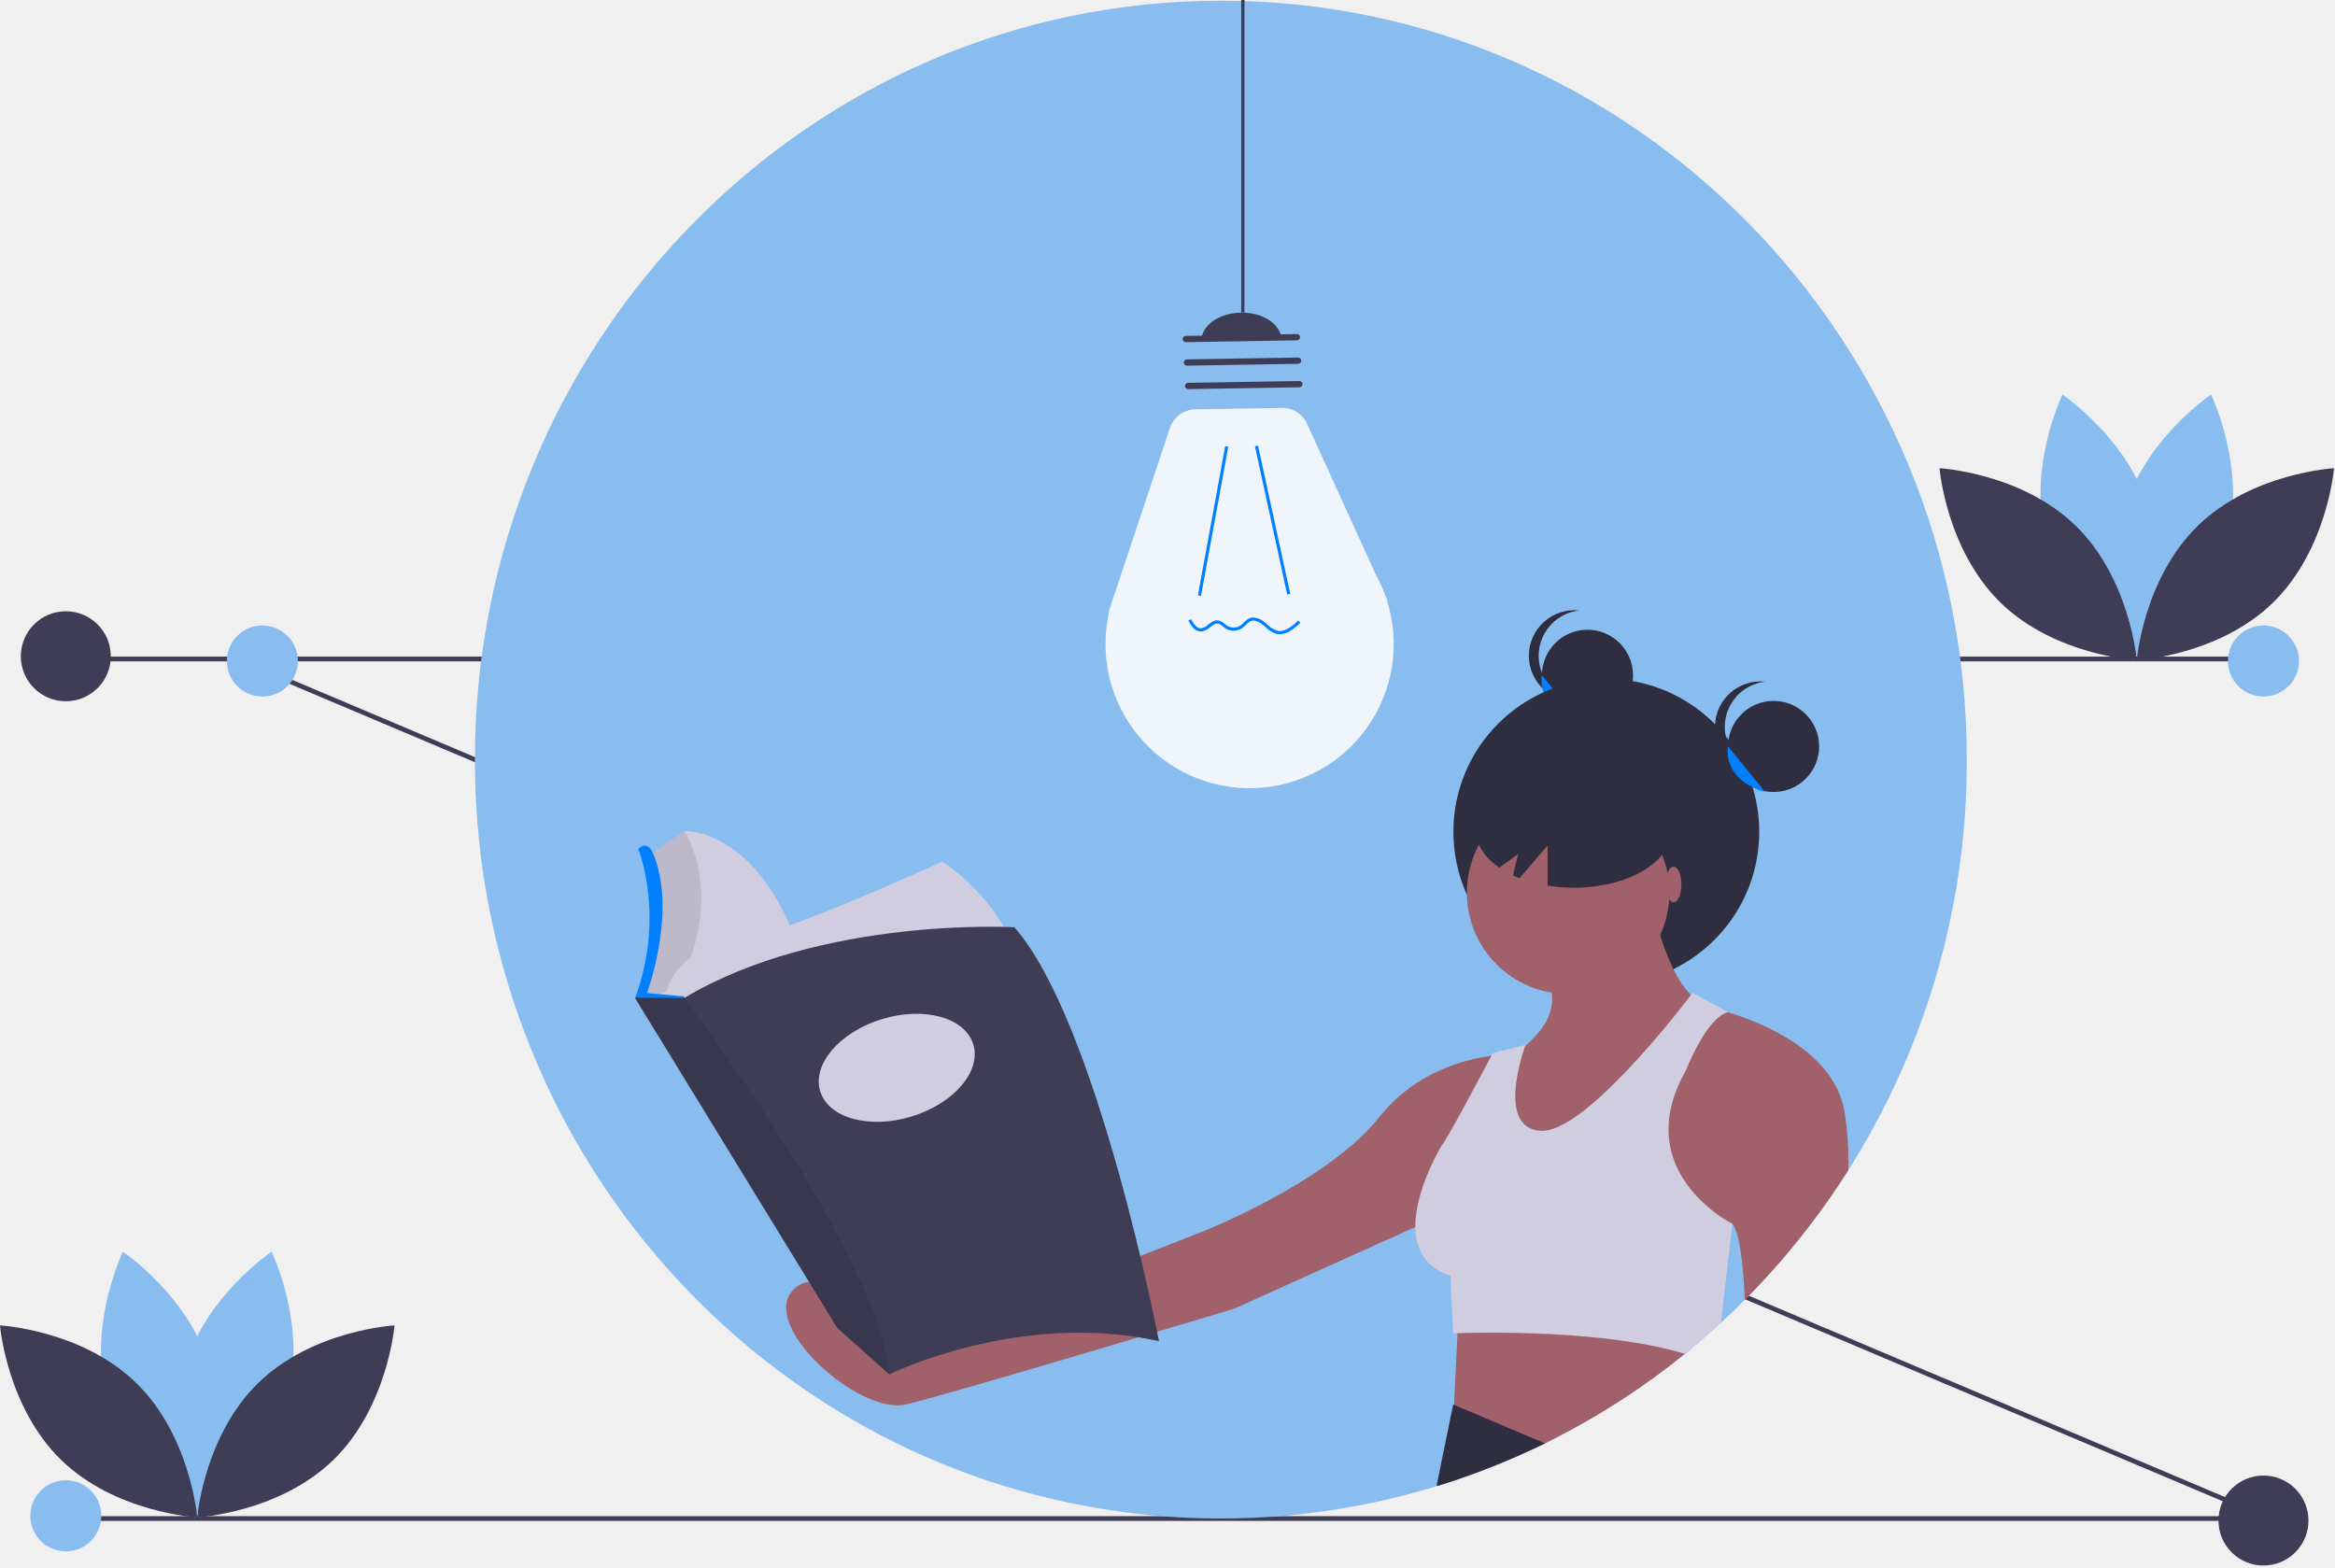
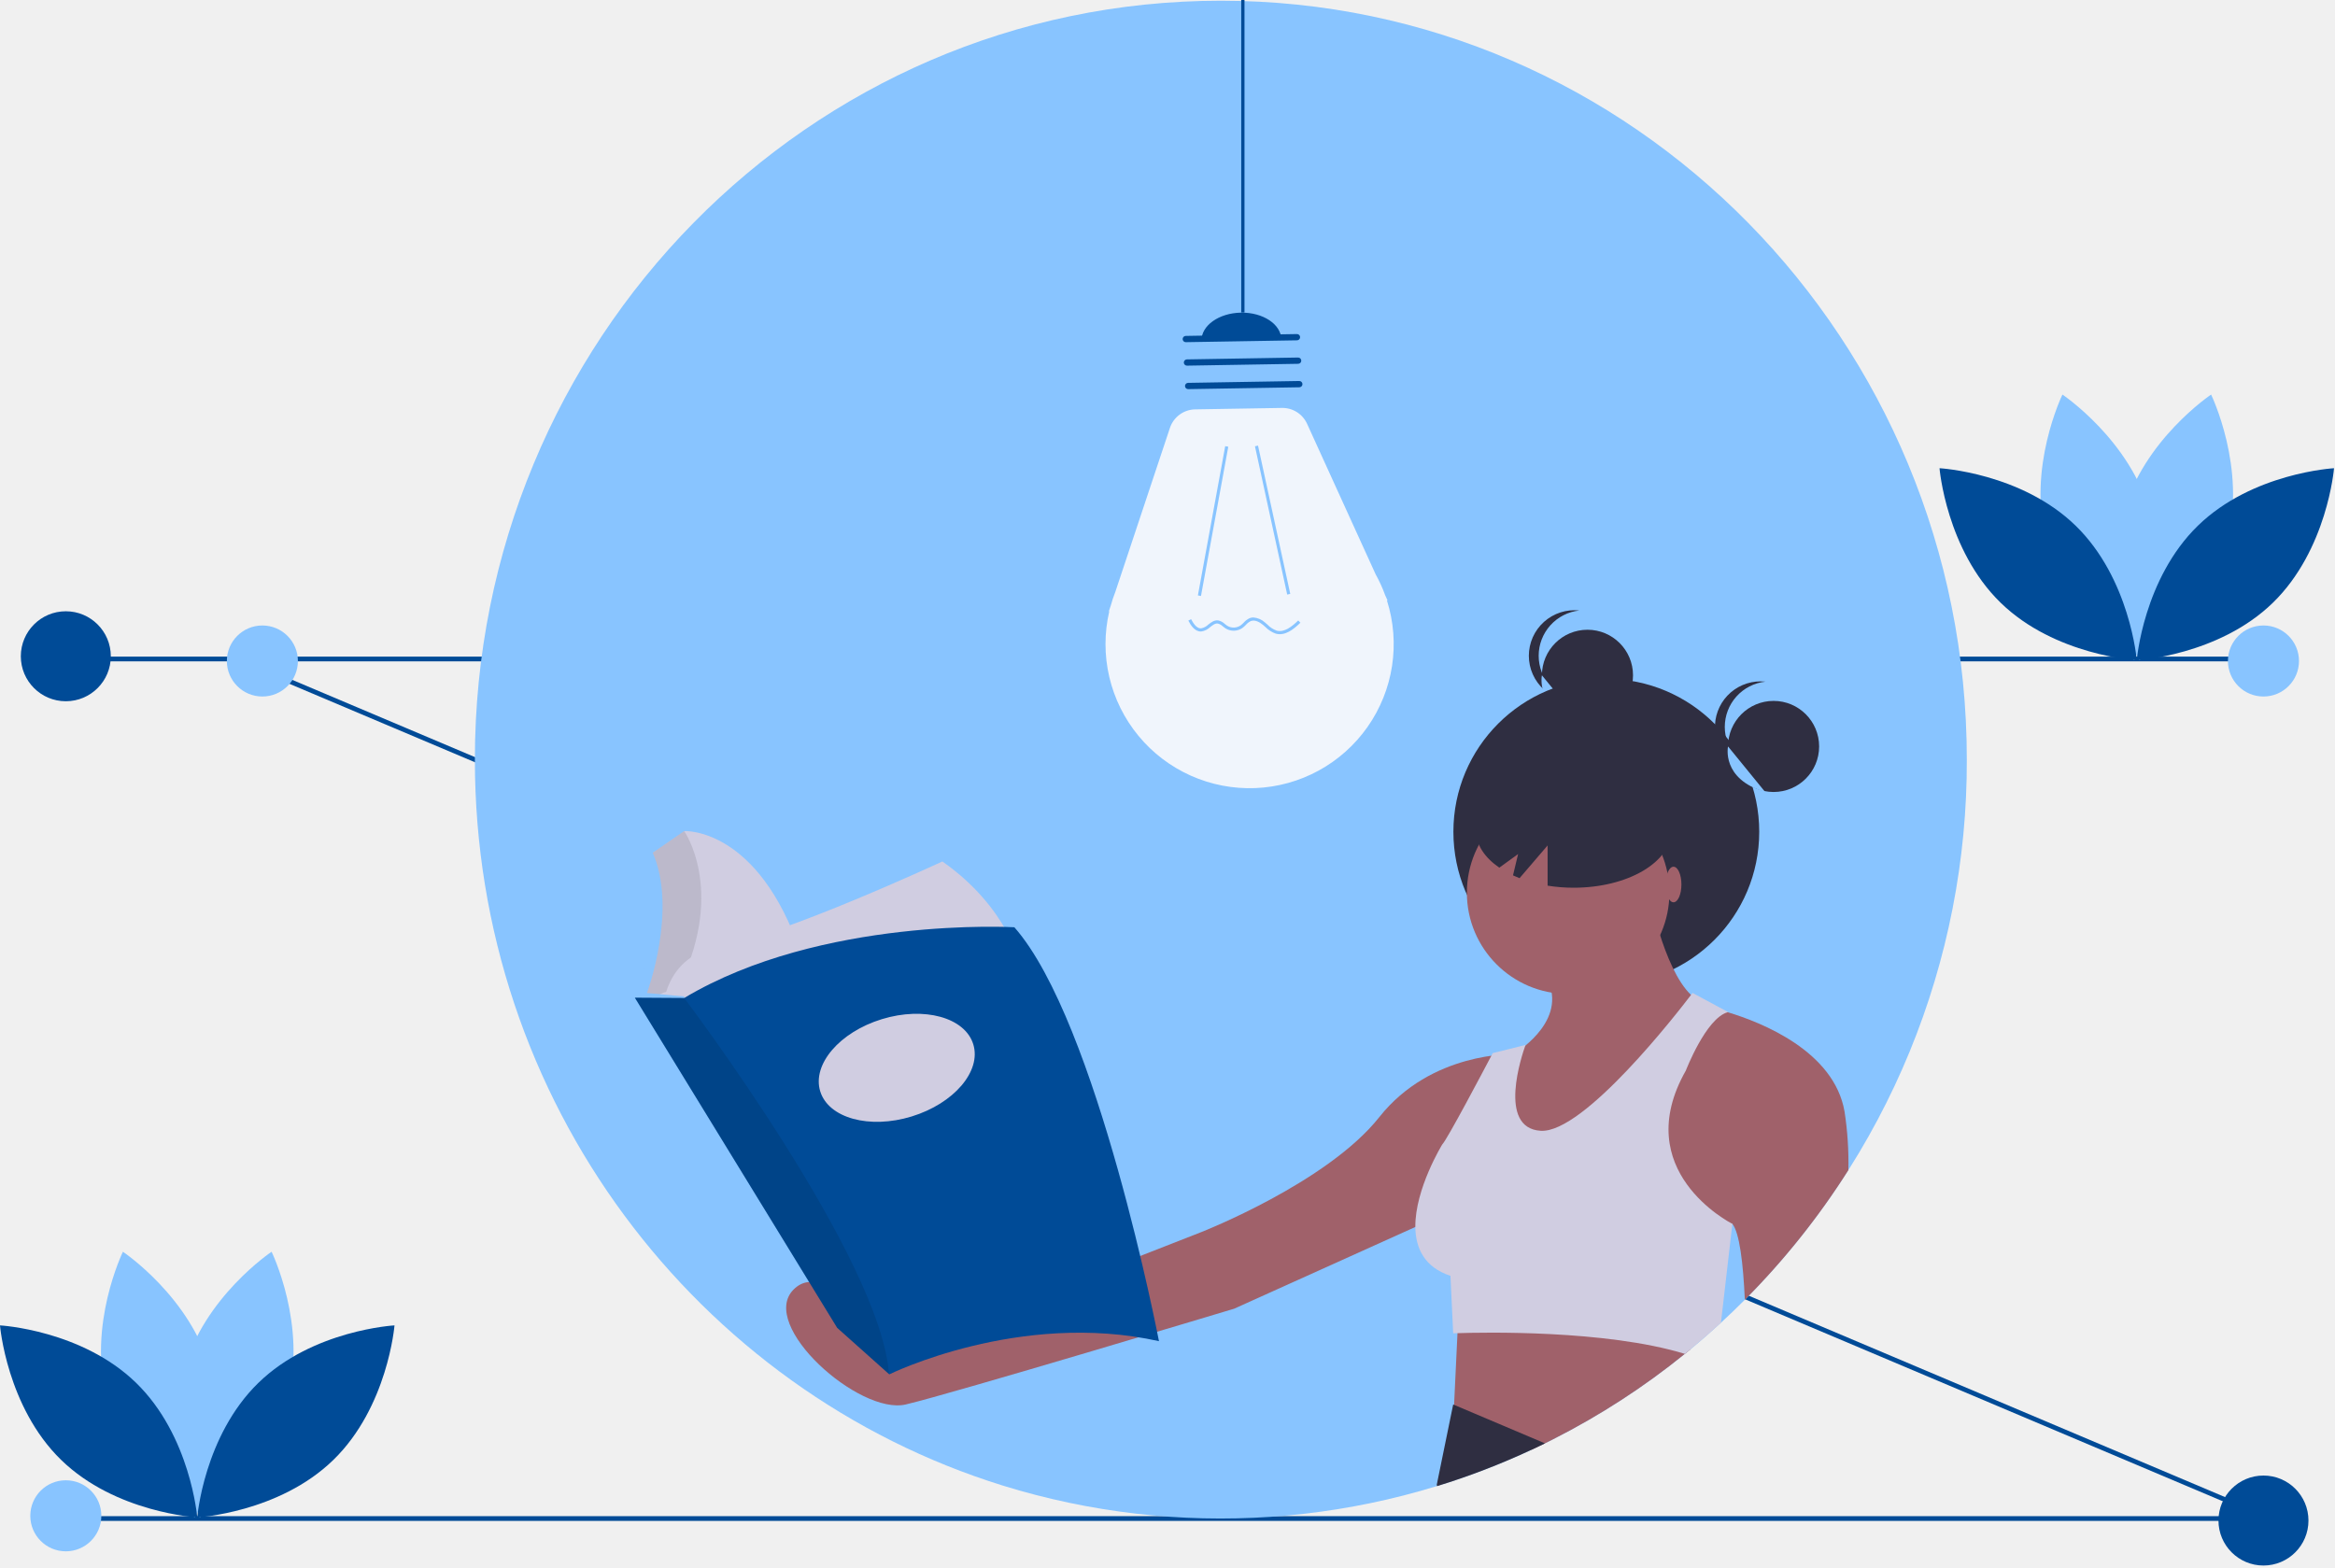
<svg xmlns="http://www.w3.org/2000/svg" width="986" height="662" viewBox="0 0 986 662" fill="none">
  <g clip-path="url(#clip0)">
-     <path d="M956.525 640.305H27.524V642.305H956.525V640.305Z" fill="#3F3D56" />
-     <path d="M100.593 277.472L99.814 279.314L955.456 641.138L956.235 639.296L100.593 277.472Z" fill="#3F3D56" />
-     <path d="M956.525 277.305H27.524V279.305H956.525V277.305Z" fill="#3F3D56" />
-     <path d="M830.525 320.805C830.653 363.12 822.441 405.046 806.358 444.187C790.275 483.327 766.637 518.914 736.795 548.915C733.505 552.225 730.141 555.458 726.704 558.615C722.564 562.435 718.318 566.138 713.964 569.725C713.134 570.415 712.305 571.095 711.465 571.765C694.267 585.701 675.644 597.779 655.905 607.795C654.735 608.385 653.565 608.975 652.385 609.555C650.515 610.475 648.625 611.375 646.735 612.255C576.771 644.812 497.205 650.211 423.485 627.405C294.415 587.345 200.525 465.235 200.525 320.805C200.525 143.795 341.555 0.305 515.525 0.305C689.495 0.305 830.525 143.795 830.525 320.805Z" fill="#8ABDEF" />
+     <path d="M956.525 640.305H27.524V642.305H956.525V640.305Z" fill="#004B97" />
+     <path d="M100.593 277.472L99.814 279.314L955.456 641.138L956.235 639.296L100.593 277.472Z" fill="#004B97" />
+     <path d="M956.525 277.305H27.524V279.305H956.525V277.305Z" fill="#004B97" />
+     <path d="M830.525 320.805C830.653 363.12 822.441 405.046 806.358 444.187C790.275 483.327 766.637 518.914 736.795 548.915C733.505 552.225 730.141 555.458 726.704 558.615C722.564 562.435 718.318 566.138 713.964 569.725C713.134 570.415 712.305 571.095 711.465 571.765C694.267 585.701 675.644 597.779 655.905 607.795C654.735 608.385 653.565 608.975 652.385 609.555C650.515 610.475 648.625 611.375 646.735 612.255C576.771 644.812 497.205 650.211 423.485 627.405C294.415 587.345 200.525 465.235 200.525 320.805C200.525 143.795 341.555 0.305 515.525 0.305C689.495 0.305 830.525 143.795 830.525 320.805Z" fill="#88C4FF" />
    <path d="M585.659 253.571L585.909 253.562L584.923 251.396C583.815 248.328 582.461 245.354 580.873 242.504L551.939 178.974C551.015 176.947 549.52 175.233 547.636 174.043C545.752 172.853 543.562 172.239 541.335 172.276L504.691 172.886C502.322 172.926 500.023 173.7 498.112 175.102C496.202 176.504 494.773 178.464 494.025 180.713L470.989 249.901C470.23 251.838 469.572 253.813 469.018 255.819L468.236 258.168L468.42 258.161C466.285 267.285 466.287 276.779 468.424 285.902C470.561 295.026 474.777 303.533 480.742 310.759C486.707 317.986 494.261 323.737 502.814 327.565C511.367 331.393 520.689 333.194 530.052 332.827C539.416 332.461 548.568 329.937 556.795 325.452C565.023 320.967 572.104 314.643 577.486 306.972C582.868 299.301 586.406 290.491 587.823 281.228C589.241 271.966 588.5 262.501 585.659 253.571H585.659Z" fill="#F0F5FC" />
-     <path d="M517.368 188.423L505.837 251.457L507.139 251.695L518.669 188.661L517.368 188.423Z" fill="#0080FF" />
-     <path d="M531.224 188.191L529.932 188.472L543.544 251.089L544.836 250.808L531.224 188.191Z" fill="#0080FF" />
-     <path d="M500.697 141.862L547.652 141.079C548.003 141.073 548.341 141.207 548.594 141.451C548.846 141.695 548.991 142.029 548.997 142.38C549.002 142.731 548.869 143.069 548.625 143.322C548.381 143.574 548.047 143.719 547.696 143.725L500.741 144.507C500.568 144.51 500.395 144.478 500.233 144.415C500.072 144.351 499.924 144.256 499.8 144.135C499.675 144.014 499.575 143.87 499.506 143.711C499.437 143.551 499.399 143.38 499.397 143.206C499.394 143.033 499.425 142.86 499.489 142.698C499.553 142.537 499.648 142.389 499.768 142.264C499.889 142.14 500.033 142.04 500.193 141.971C500.352 141.901 500.523 141.864 500.697 141.862V141.862Z" fill="#3F3D56" />
-     <path d="M501.193 151.776L548.148 150.994C548.499 150.988 548.837 151.122 549.09 151.366C549.342 151.61 549.487 151.944 549.493 152.294C549.498 152.645 549.365 152.984 549.121 153.236C548.877 153.488 548.543 153.633 548.192 153.639L501.237 154.421C500.886 154.427 500.548 154.294 500.295 154.05C500.043 153.806 499.898 153.472 499.892 153.121C499.887 152.77 500.02 152.431 500.264 152.179C500.508 151.927 500.842 151.782 501.193 151.776Z" fill="#3F3D56" />
-     <path d="M501.689 161.69L548.644 160.908C548.995 160.902 549.333 161.036 549.585 161.28C549.838 161.524 549.983 161.858 549.988 162.209C549.994 162.56 549.861 162.898 549.617 163.151C549.373 163.403 549.039 163.548 548.688 163.554L501.733 164.336C501.382 164.342 501.044 164.208 500.791 163.964C500.539 163.72 500.394 163.386 500.388 163.035C500.383 162.684 500.516 162.346 500.76 162.093C501.004 161.841 501.338 161.696 501.689 161.69V161.69Z" fill="#3F3D56" />
-     <path d="M524.017 132.036C514.704 132.191 507.24 137.508 507.346 143.911L541.075 143.349C540.968 136.946 533.331 131.881 524.017 132.036Z" fill="#3F3D56" />
-     <path d="M529.207 260.766C531.048 260.89 532.791 261.636 534.153 262.879C534.502 263.169 534.844 263.472 535.188 263.775C536.276 264.911 537.609 265.783 539.085 266.325C542.317 267.207 545.508 264.652 548.201 262.035L549.123 262.984C546.162 265.861 542.614 268.659 538.737 267.602C537.063 267.012 535.548 266.041 534.312 264.767C533.979 264.472 533.646 264.178 533.309 263.897C532.204 262.981 530.069 261.554 528.171 262.294C527.383 262.678 526.682 263.219 526.111 263.883C525.669 264.348 525.191 264.779 524.682 265.17C523.639 265.909 522.402 266.324 521.124 266.362C519.847 266.4 518.587 266.06 517.503 265.383C517.113 265.123 516.738 264.842 516.379 264.541C515.79 263.957 515.058 263.54 514.255 263.332C513.131 263.174 512.11 263.977 511.027 264.825C510.004 265.82 508.695 266.47 507.284 266.685C507.236 266.687 507.188 266.689 507.14 266.69C504.504 266.734 502.832 264.097 501.798 262.092L502.974 261.486C504.379 264.211 505.734 265.453 507.214 265.363C508.347 265.146 509.39 264.596 510.21 263.784C511.462 262.802 512.758 261.787 514.438 262.021C515.483 262.249 516.444 262.766 517.211 263.512C517.533 263.783 517.869 264.036 518.217 264.27C519.079 264.797 520.075 265.062 521.085 265.032C522.095 265.002 523.074 264.678 523.902 264.101C524.356 263.75 524.781 263.364 525.176 262.948C525.871 262.149 526.728 261.506 527.689 261.062C528.174 260.873 528.688 260.773 529.207 260.766V260.766Z" fill="#0080FF" />
-     <path d="M525.509 0H524.134V131.982H525.509V0Z" fill="#3F3D56" />
-     <path d="M940.421 228.67C932.038 259.656 903.328 278.846 903.328 278.846C903.328 278.846 888.207 247.799 896.589 216.813C904.971 185.827 933.682 166.637 933.682 166.637C933.682 166.637 948.803 197.685 940.421 228.67Z" fill="#8ABDEF" />
-     <path d="M864.166 228.67C872.548 259.656 901.259 278.846 901.259 278.846C901.259 278.846 916.38 247.799 907.998 216.813C899.615 185.827 870.905 166.637 870.905 166.637C870.905 166.637 855.784 197.685 864.166 228.67Z" fill="#8ABDEF" />
-     <path d="M876.483 222.011C899.484 244.402 902.293 278.821 902.293 278.821C902.293 278.821 867.811 276.938 844.81 254.548C821.809 232.157 819 197.738 819 197.738C819 197.738 853.482 199.621 876.483 222.011Z" fill="#3F3D56" />
-     <path d="M928.104 222.011C905.103 244.402 902.293 278.821 902.293 278.821C902.293 278.821 936.776 276.938 959.776 254.548C982.777 232.157 985.587 197.738 985.587 197.738C985.587 197.738 951.104 199.621 928.104 222.011Z" fill="#3F3D56" />
-     <path d="M121.421 590.67C113.038 621.656 84.328 640.846 84.328 640.846C84.328 640.846 69.207 609.799 77.589 578.813C85.971 547.827 114.682 528.637 114.682 528.637C114.682 528.637 129.803 559.685 121.421 590.67Z" fill="#8ABDEF" />
-     <path d="M45.166 590.67C53.548 621.656 82.259 640.846 82.259 640.846C82.259 640.846 97.38 609.799 88.998 578.813C80.615 547.827 51.905 528.637 51.905 528.637C51.905 528.637 36.784 559.685 45.166 590.67Z" fill="#8ABDEF" />
-     <path d="M57.483 584.011C80.484 606.402 83.293 640.821 83.293 640.821C83.293 640.821 48.811 638.938 25.81 616.548C2.809 594.157 0 559.738 0 559.738C0 559.738 34.482 561.621 57.483 584.011Z" fill="#3F3D56" />
-     <path d="M109.104 584.011C86.103 606.402 83.293 640.821 83.293 640.821C83.293 640.821 117.776 638.938 140.776 616.548C163.777 594.157 166.587 559.738 166.587 559.738C166.587 559.738 132.104 561.621 109.104 584.011Z" fill="#3F3D56" />
+     <path d="M517.368 188.423L505.837 251.457L507.139 251.695L518.669 188.661L517.368 188.423Z" fill="#88C4FF" />
+     <path d="M531.224 188.191L529.932 188.472L543.544 251.089L544.836 250.808L531.224 188.191Z" fill="#88C4FF" />
+     <path d="M500.697 141.862L547.652 141.079C548.003 141.073 548.341 141.207 548.594 141.451C548.846 141.695 548.991 142.029 548.997 142.38C549.002 142.731 548.869 143.069 548.625 143.322C548.381 143.574 548.047 143.719 547.696 143.725L500.741 144.507C500.568 144.51 500.395 144.478 500.233 144.415C500.072 144.351 499.924 144.256 499.8 144.135C499.675 144.014 499.575 143.87 499.506 143.711C499.437 143.551 499.399 143.38 499.397 143.206C499.394 143.033 499.425 142.86 499.489 142.698C499.553 142.537 499.648 142.389 499.768 142.264C499.889 142.14 500.033 142.04 500.193 141.971C500.352 141.901 500.523 141.864 500.697 141.862V141.862Z" fill="#004B97" />
+     <path d="M501.193 151.776L548.148 150.994C548.499 150.988 548.837 151.122 549.09 151.366C549.342 151.61 549.487 151.944 549.493 152.294C549.498 152.645 549.365 152.984 549.121 153.236C548.877 153.488 548.543 153.633 548.192 153.639L501.237 154.421C500.886 154.427 500.548 154.294 500.295 154.05C500.043 153.806 499.898 153.472 499.892 153.121C499.887 152.77 500.02 152.431 500.264 152.179C500.508 151.927 500.842 151.782 501.193 151.776Z" fill="#004B97" />
+     <path d="M501.689 161.69L548.644 160.908C548.995 160.902 549.333 161.036 549.585 161.28C549.838 161.524 549.983 161.858 549.988 162.209C549.994 162.56 549.861 162.898 549.617 163.151C549.373 163.403 549.039 163.548 548.688 163.554L501.733 164.336C501.382 164.342 501.044 164.208 500.791 163.964C500.539 163.72 500.394 163.386 500.388 163.035C500.383 162.684 500.516 162.346 500.76 162.093C501.004 161.841 501.338 161.696 501.689 161.69V161.69Z" fill="#004B97" />
+     <path d="M524.017 132.036C514.704 132.191 507.24 137.508 507.346 143.911L541.075 143.349C540.968 136.946 533.331 131.881 524.017 132.036Z" fill="#004B97" />
+     <path d="M529.207 260.766C531.048 260.89 532.791 261.636 534.153 262.879C534.502 263.169 534.844 263.472 535.188 263.775C536.276 264.911 537.609 265.783 539.085 266.325C542.317 267.207 545.508 264.652 548.201 262.035L549.123 262.984C546.162 265.861 542.614 268.659 538.737 267.602C537.063 267.012 535.548 266.041 534.312 264.767C533.979 264.472 533.646 264.178 533.309 263.897C532.204 262.981 530.069 261.554 528.171 262.294C527.383 262.678 526.682 263.219 526.111 263.883C525.669 264.348 525.191 264.779 524.682 265.17C523.639 265.909 522.402 266.324 521.124 266.362C519.847 266.4 518.587 266.06 517.503 265.383C517.113 265.123 516.738 264.842 516.379 264.541C515.79 263.957 515.058 263.54 514.255 263.332C513.131 263.174 512.11 263.977 511.027 264.825C510.004 265.82 508.695 266.47 507.284 266.685C507.236 266.687 507.188 266.689 507.14 266.69C504.504 266.734 502.832 264.097 501.798 262.092L502.974 261.486C504.379 264.211 505.734 265.453 507.214 265.363C508.347 265.146 509.39 264.596 510.21 263.784C511.462 262.802 512.758 261.787 514.438 262.021C515.483 262.249 516.444 262.766 517.211 263.512C517.533 263.783 517.869 264.036 518.217 264.27C519.079 264.797 520.075 265.062 521.085 265.032C522.095 265.002 523.074 264.678 523.902 264.101C524.356 263.75 524.781 263.364 525.176 262.948C525.871 262.149 526.728 261.506 527.689 261.062C528.174 260.873 528.688 260.773 529.207 260.766V260.766Z" fill="#88C4FF" />
+     <path d="M525.509 0H524.134V131.982H525.509V0Z" fill="#004B97" />
+     <path d="M940.421 228.67C932.038 259.656 903.328 278.846 903.328 278.846C903.328 278.846 888.207 247.799 896.589 216.813C904.971 185.827 933.682 166.637 933.682 166.637C933.682 166.637 948.803 197.685 940.421 228.67Z" fill="#88C4FF" />
+     <path d="M864.166 228.67C872.548 259.656 901.259 278.846 901.259 278.846C901.259 278.846 916.38 247.799 907.998 216.813C899.615 185.827 870.905 166.637 870.905 166.637C870.905 166.637 855.784 197.685 864.166 228.67Z" fill="#88C4FF" />
+     <path d="M876.483 222.011C899.484 244.402 902.293 278.821 902.293 278.821C902.293 278.821 867.811 276.938 844.81 254.548C821.809 232.157 819 197.738 819 197.738C819 197.738 853.482 199.621 876.483 222.011Z" fill="#004B97" />
+     <path d="M928.104 222.011C905.103 244.402 902.293 278.821 902.293 278.821C902.293 278.821 936.776 276.938 959.776 254.548C982.777 232.157 985.587 197.738 985.587 197.738C985.587 197.738 951.104 199.621 928.104 222.011Z" fill="#004B97" />
+     <path d="M121.421 590.67C113.038 621.656 84.328 640.846 84.328 640.846C84.328 640.846 69.207 609.799 77.589 578.813C85.971 547.827 114.682 528.637 114.682 528.637C114.682 528.637 129.803 559.685 121.421 590.67Z" fill="#88C4FF" />
+     <path d="M45.166 590.67C53.548 621.656 82.259 640.846 82.259 640.846C82.259 640.846 97.38 609.799 88.998 578.813C80.615 547.827 51.905 528.637 51.905 528.637C51.905 528.637 36.784 559.685 45.166 590.67Z" fill="#88C4FF" />
+     <path d="M57.483 584.011C80.484 606.402 83.293 640.821 83.293 640.821C83.293 640.821 48.811 638.938 25.81 616.548C2.809 594.157 0 559.738 0 559.738C0 559.738 34.482 561.621 57.483 584.011Z" fill="#004B97" />
+     <path d="M109.104 584.011C86.103 606.402 83.293 640.821 83.293 640.821C83.293 640.821 117.776 638.938 140.776 616.548C163.777 594.157 166.587 559.738 166.587 559.738C166.587 559.738 132.104 561.621 109.104 584.011Z" fill="#004B97" />
    <path d="M670.342 304.423C680.965 304.423 689.576 295.812 689.576 285.189C689.576 274.566 680.965 265.954 670.342 265.954C659.719 265.954 651.108 274.566 651.108 285.189C651.108 295.812 659.719 304.423 670.342 304.423Z" fill="#2F2E41" />
    <path d="M649.734 276.945C649.734 272.201 651.488 267.625 654.658 264.096C657.828 260.566 662.191 258.333 666.907 257.825C664.221 257.531 661.503 257.807 658.931 258.634C656.359 259.461 653.989 260.821 651.978 262.625C649.966 264.429 648.357 266.637 647.255 269.104C646.154 271.572 645.584 274.243 645.584 276.945C645.584 279.648 646.154 282.319 647.255 284.787C648.357 287.254 649.966 289.462 651.978 291.266C653.989 293.07 656.359 294.429 658.931 295.257C661.503 296.084 664.221 296.36 666.907 296.066C662.191 295.558 657.828 293.325 654.658 289.795C651.488 286.266 649.734 281.689 649.734 276.945V276.945Z" fill="#2F2E41" />
-     <path d="M651.108 285.189C651.108 285.189 648.12 298.928 666.788 304.423L651.108 285.189Z" fill="#0080FF" />
+     <path d="M651.108 285.189C651.108 285.189 648.12 298.928 666.788 304.423L651.108 285.189Z" fill="#88C4FF" />
    <path d="M678.297 415.838C713.959 415.838 742.87 386.928 742.87 351.265C742.87 315.603 713.959 286.693 678.297 286.693C642.635 286.693 613.724 315.603 613.724 351.265C613.724 386.928 642.635 415.838 678.297 415.838Z" fill="#2F2E41" />
    <path d="M713.964 569.725C713.134 570.415 712.304 571.095 711.464 571.765C694.267 585.701 675.644 597.778 655.904 607.795C654.734 608.385 653.565 608.975 652.385 609.555C650.515 610.475 648.624 611.375 646.734 612.255L613.635 601.225L614.015 593.295V593.265L615.455 563.025L615.945 552.685L713.964 569.725Z" fill="#A0616A" />
    <path d="M652.384 609.555C650.514 610.475 648.624 611.375 646.734 612.255C633.805 618.3 620.469 623.436 606.824 627.625C606.755 627.425 606.715 627.216 606.704 627.005L613.634 593.135L614.014 593.295L652.384 609.555Z" fill="#2F2E41" />
    <path d="M662.178 419.774C685.795 419.774 704.94 400.628 704.94 377.012C704.94 353.395 685.795 334.25 662.178 334.25C638.562 334.25 619.417 353.395 619.417 377.012C619.417 400.628 638.562 419.774 662.178 419.774Z" fill="#A0616A" />
    <path d="M696.85 379.323C696.85 379.323 703.784 413.995 716.497 422.085L645.998 505.297L619.417 479.871L639.064 445.199C639.064 445.199 661.023 432.487 654.088 415.151L696.85 379.323Z" fill="#A0616A" />
    <path d="M780.514 494.155C767.984 513.95 753.323 532.312 736.794 548.915C736.084 533.415 734.544 520.635 731.524 516.855C731.517 516.854 731.51 516.851 731.504 516.845L694.534 505.295C694.534 505.295 702.624 429.015 722.274 425.555C722.274 425.555 725.125 426.135 729.555 427.475C743.835 431.775 774.494 443.895 778.904 469.465C780.159 477.632 780.698 485.894 780.514 494.155V494.155Z" fill="#A0616A" />
    <path d="M639.064 445.199C639.064 445.199 604.392 444.044 582.434 471.781C560.475 499.518 507.312 520.322 507.312 520.322L374.403 572.329C374.403 572.329 350.133 529.567 335.109 544.592C320.084 559.616 362.846 597.755 382.493 593.132C402.141 588.509 521.18 552.682 521.18 552.682L615.949 509.92L639.064 445.199Z" fill="#A0616A" />
    <path d="M731.525 516.855L726.704 558.615C722.564 562.435 718.318 566.138 713.965 569.725C713.135 570.415 712.305 571.095 711.465 571.765C678.095 561.535 625.804 562.675 615.454 563.025C614.274 563.055 613.635 563.085 613.635 563.085L612.485 538.815C601.395 535.125 597.754 527.055 597.655 518.175C597.485 502.075 609.014 483.335 609.014 483.335C611.084 481.265 626.555 451.935 629.755 445.855C630.125 445.145 630.335 444.755 630.335 444.755L644.204 441.295C644.204 441.295 644.165 441.405 644.085 441.605C642.845 445.075 632.065 476.465 650.625 477.555C668.885 478.635 708.605 427.355 714.075 420.165C714.485 419.625 714.704 419.335 714.704 419.335L729.735 427.425C729.675 427.445 729.615 427.455 729.555 427.475C720.374 430.025 711.874 452.135 711.874 452.135C687.904 494.375 730.454 516.315 731.504 516.845C731.51 516.851 731.517 516.854 731.525 516.855Z" fill="#D0CDE1" />
    <path d="M664.502 326.818C641.738 326.818 623.285 337.583 623.285 350.861C623.285 356.803 626.994 362.233 633.117 366.428L641.052 360.678L638.894 369.685C639.789 370.1 640.703 370.502 641.657 370.873L653.51 357.044V374.033C657.145 374.615 660.82 374.907 664.501 374.904C687.265 374.904 705.718 364.14 705.718 350.861C705.718 337.583 687.265 326.818 664.502 326.818Z" fill="#2F2E41" />
    <path d="M748.931 334.472C759.554 334.472 768.166 325.86 768.166 315.238C768.166 304.615 759.554 296.003 748.931 296.003C738.308 296.003 729.697 304.615 729.697 315.238C729.697 325.86 738.308 334.472 748.931 334.472Z" fill="#2F2E41" />
    <path d="M728.323 306.994C728.324 302.25 730.077 297.674 733.247 294.145C736.417 290.615 740.78 288.382 745.497 287.874C744.812 287.799 744.124 287.761 743.436 287.76C740.821 287.756 738.232 288.286 735.829 289.316C733.425 290.347 731.257 291.857 729.457 293.753C727.656 295.65 726.262 297.894 725.358 300.348C724.455 302.802 724.061 305.415 724.201 308.026C724.342 310.638 725.013 313.193 726.174 315.536C727.336 317.879 728.963 319.961 730.956 321.654C732.949 323.347 735.266 324.616 737.766 325.383C740.267 326.15 742.897 326.399 745.497 326.115C740.78 325.607 736.417 323.373 733.247 319.844C730.077 316.315 728.324 311.738 728.323 306.994V306.994Z" fill="#2F2E41" />
-     <path d="M729.697 315.238C729.697 315.238 726.71 328.976 745.377 334.472L729.697 315.238Z" fill="#0080FF" />
+     <path d="M729.697 315.238C729.697 315.238 726.71 328.976 745.377 334.472L729.697 315.238Z" fill="#88C4FF" />
    <path d="M706.674 381.057C708.518 381.057 710.013 377.694 710.013 373.545C710.013 369.396 708.518 366.032 706.674 366.032C704.83 366.032 703.335 369.396 703.335 373.545C703.335 377.694 704.83 381.057 706.674 381.057Z" fill="#A0616A" />
    <path d="M338.181 402.607L287.504 414.885L287.339 414.924L281.83 419.911L280.245 421.345L276.846 420.729L270.828 419.641L275.022 405.489L275.808 378.496L272.925 361.985L288.912 350.978C288.912 350.978 320.098 349.144 338.181 402.607Z" fill="#D0CDE1" />
    <path opacity="0.1" d="M287.504 414.885C286.818 416.35 288.256 415.383 287.47 416.89L280.132 419.248L276.846 420.729L270.828 419.641L275.022 405.489L275.808 378.496L272.925 361.985L288.912 350.978C288.912 350.978 306.069 375.278 287.504 414.885Z" fill="black" />
    <path d="M397.934 363.82C397.934 363.82 331.367 394.744 304.374 399.462C277.38 404.179 279.739 431.173 279.739 431.173L430.955 407.586C430.955 407.586 425.714 383.213 397.934 363.82Z" fill="#D0CDE1" />
-     <path d="M269.518 358.578C269.518 358.578 281.049 386.62 268.208 421.476L283.146 428.29L288.912 421.476L289.043 420.821L273.187 419.379C273.187 419.379 286.291 384.261 275.546 359.889C275.546 359.889 273.187 354.647 269.518 358.578Z" fill="#0080FF" />
-     <path d="M489.398 566.402C430.431 553.299 375.527 580.423 375.527 580.423L375.377 580.29L353.513 560.768L268.077 421.345L288.911 421.476C346.83 386.882 428.335 391.599 428.335 391.599C463.452 431.435 489.398 566.402 489.398 566.402Z" fill="#3F3D56" />
+     <path d="M269.518 358.578C269.518 358.578 281.049 386.62 268.208 421.476L283.146 428.29L288.912 421.476L289.043 420.821L273.187 419.379C273.187 419.379 286.291 384.261 275.546 359.889C275.546 359.889 273.187 354.647 269.518 358.578Z" fill="#88C4FF" />
+     <path d="M489.398 566.402C430.431 553.299 375.527 580.423 375.527 580.423L375.377 580.29L353.513 560.768L268.077 421.345L288.911 421.476C346.83 386.882 428.335 391.599 428.335 391.599C463.452 431.435 489.398 566.402 489.398 566.402Z" fill="#004B97" />
    <path opacity="0.1" d="M375.377 580.29L353.513 560.768L268.077 421.345L288.911 421.476C288.911 421.476 371.952 531.151 375.377 580.29Z" fill="black" />
    <path d="M384.973 471.504C402.824 466.029 414.473 452.392 410.993 441.046C407.513 429.699 390.221 424.939 372.37 430.414C354.519 435.889 342.87 449.526 346.35 460.873C349.831 472.22 367.123 476.98 384.973 471.504Z" fill="#D0CDE1" />
-     <path d="M27.793 296.152C38.287 296.152 46.793 287.646 46.793 277.152C46.793 266.659 38.287 258.152 27.793 258.152C17.3 258.152 8.793 266.659 8.793 277.152C8.793 287.646 17.3 296.152 27.793 296.152Z" fill="#3F3D56" />
-     <path d="M955.793 661.152C966.287 661.152 974.793 652.646 974.793 642.152C974.793 631.659 966.287 623.152 955.793 623.152C945.3 623.152 936.793 631.659 936.793 642.152C936.793 652.646 945.3 661.152 955.793 661.152Z" fill="#3F3D56" />
-     <path d="M110.793 294.152C119.078 294.152 125.793 287.437 125.793 279.152C125.793 270.868 119.078 264.152 110.793 264.152C102.509 264.152 95.793 270.868 95.793 279.152C95.793 287.437 102.509 294.152 110.793 294.152Z" fill="#8ABDEF" />
-     <path d="M955.793 294.152C964.078 294.152 970.793 287.437 970.793 279.152C970.793 270.868 964.078 264.152 955.793 264.152C947.509 264.152 940.793 270.868 940.793 279.152C940.793 287.437 947.509 294.152 955.793 294.152Z" fill="#8ABDEF" />
-     <path d="M27.793 655.152C36.078 655.152 42.793 648.437 42.793 640.152C42.793 631.868 36.078 625.152 27.793 625.152C19.509 625.152 12.793 631.868 12.793 640.152C12.793 648.437 19.509 655.152 27.793 655.152Z" fill="#8ABDEF" />
+     <path d="M27.793 296.152C38.287 296.152 46.793 287.646 46.793 277.152C46.793 266.659 38.287 258.152 27.793 258.152C17.3 258.152 8.793 266.659 8.793 277.152C8.793 287.646 17.3 296.152 27.793 296.152Z" fill="#004B97" />
+     <path d="M955.793 661.152C966.287 661.152 974.793 652.646 974.793 642.152C974.793 631.659 966.287 623.152 955.793 623.152C945.3 623.152 936.793 631.659 936.793 642.152C936.793 652.646 945.3 661.152 955.793 661.152Z" fill="#004B97" />
+     <path d="M110.793 294.152C119.078 294.152 125.793 287.437 125.793 279.152C125.793 270.868 119.078 264.152 110.793 264.152C102.509 264.152 95.793 270.868 95.793 279.152C95.793 287.437 102.509 294.152 110.793 294.152Z" fill="#88C4FF" />
+     <path d="M955.793 294.152C964.078 294.152 970.793 287.437 970.793 279.152C970.793 270.868 964.078 264.152 955.793 264.152C947.509 264.152 940.793 270.868 940.793 279.152C940.793 287.437 947.509 294.152 955.793 294.152Z" fill="#88C4FF" />
+     <path d="M27.793 655.152C36.078 655.152 42.793 648.437 42.793 640.152C42.793 631.868 36.078 625.152 27.793 625.152C19.509 625.152 12.793 631.868 12.793 640.152C12.793 648.437 19.509 655.152 27.793 655.152Z" fill="#88C4FF" />
  </g>
  <defs>
    <clipPath id="clip0">
      <rect width="985.587" height="661.152" fill="white" />
    </clipPath>
  </defs>
</svg>
